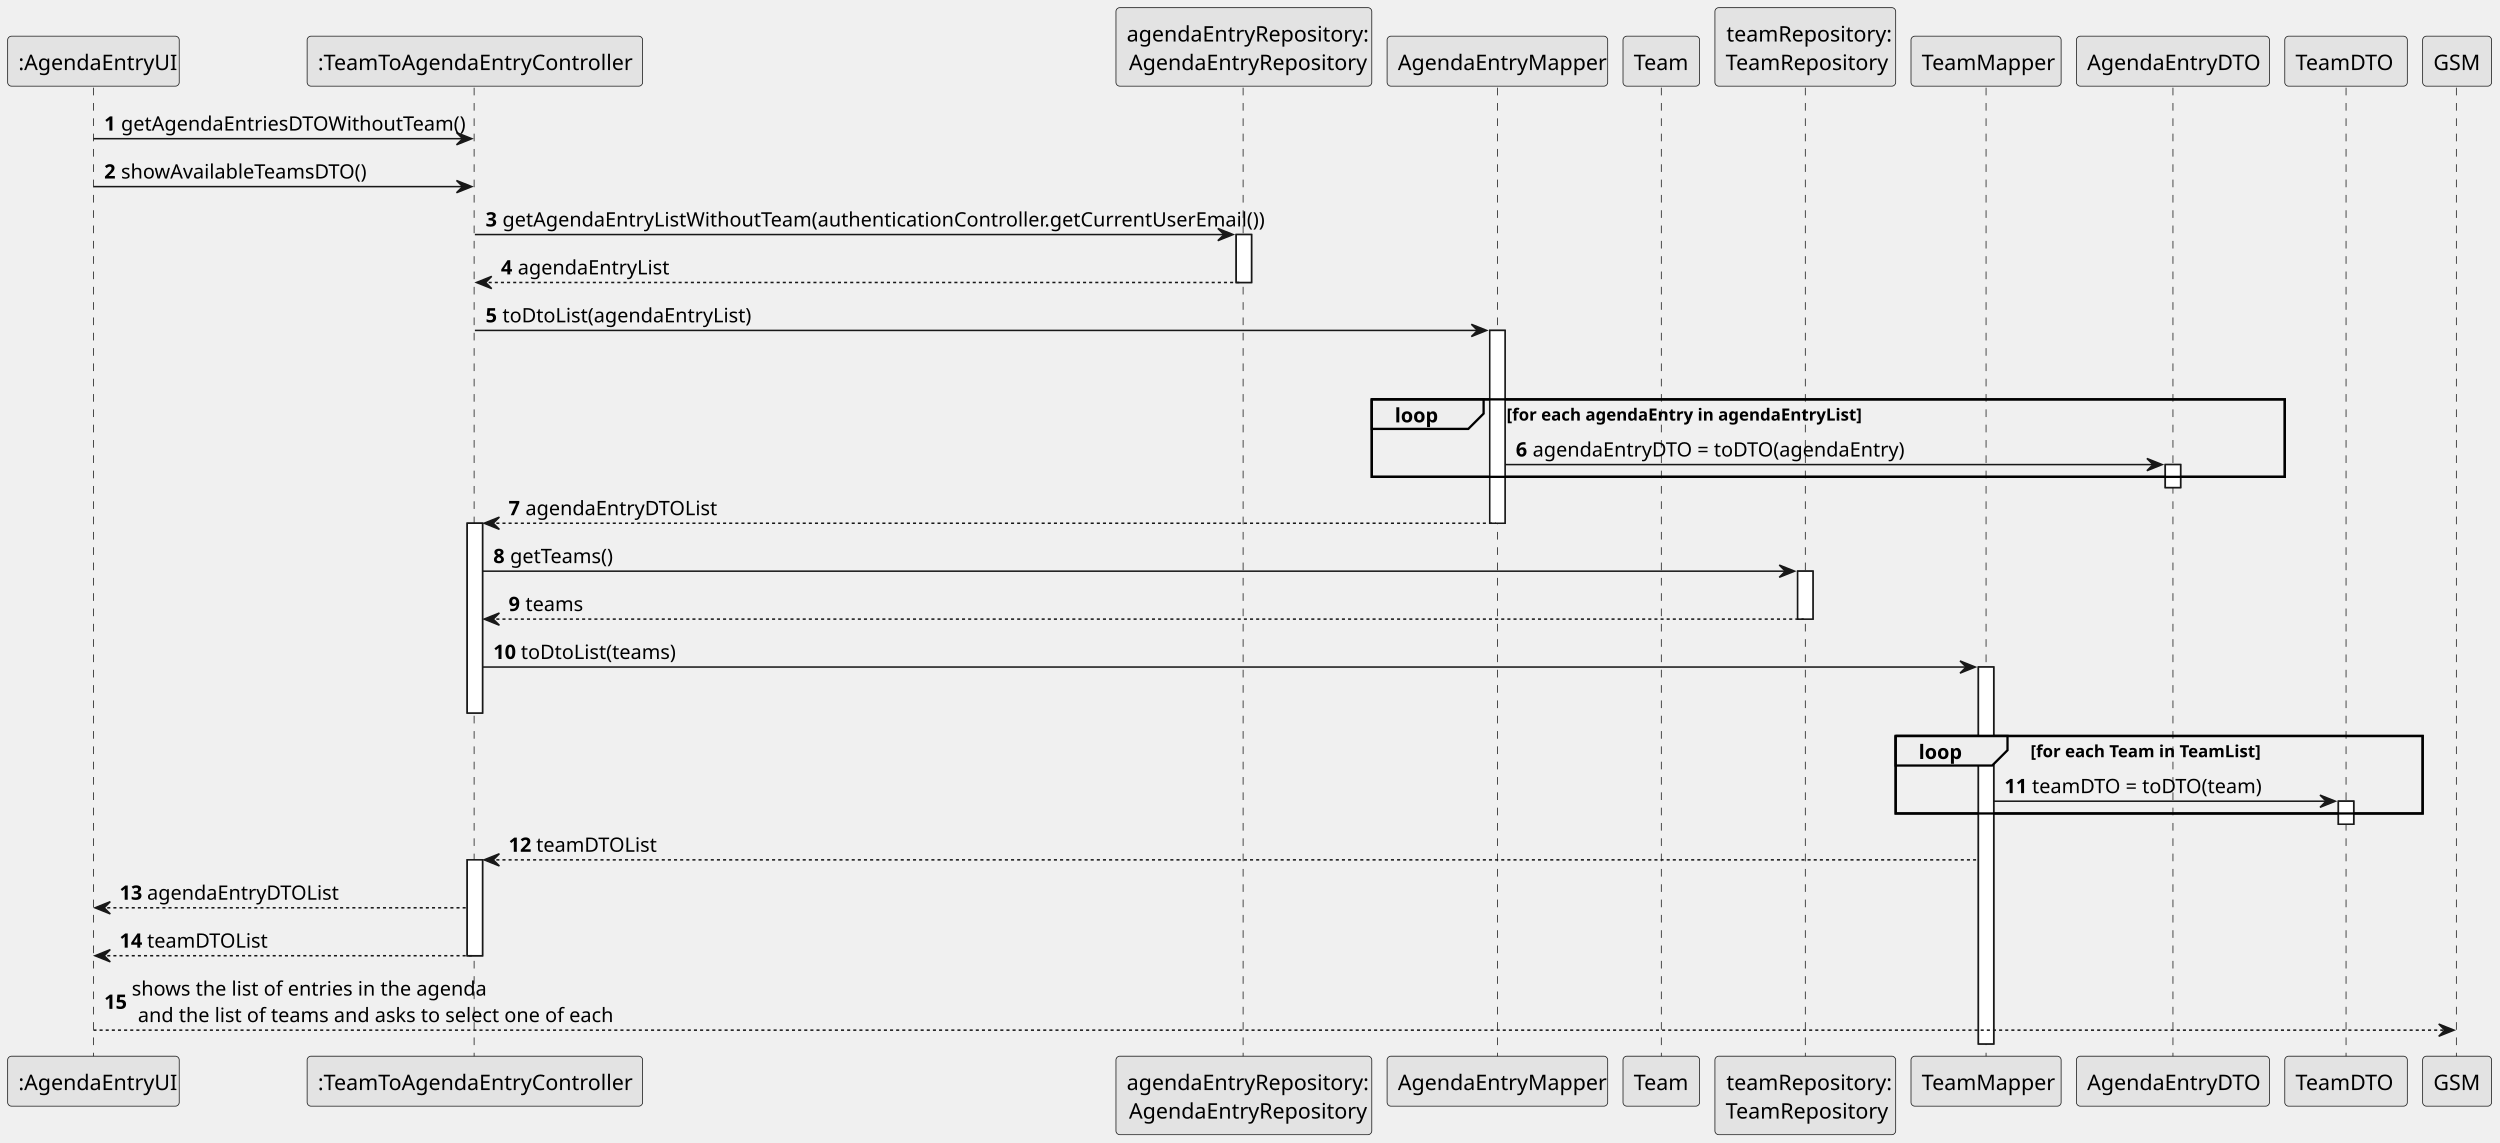
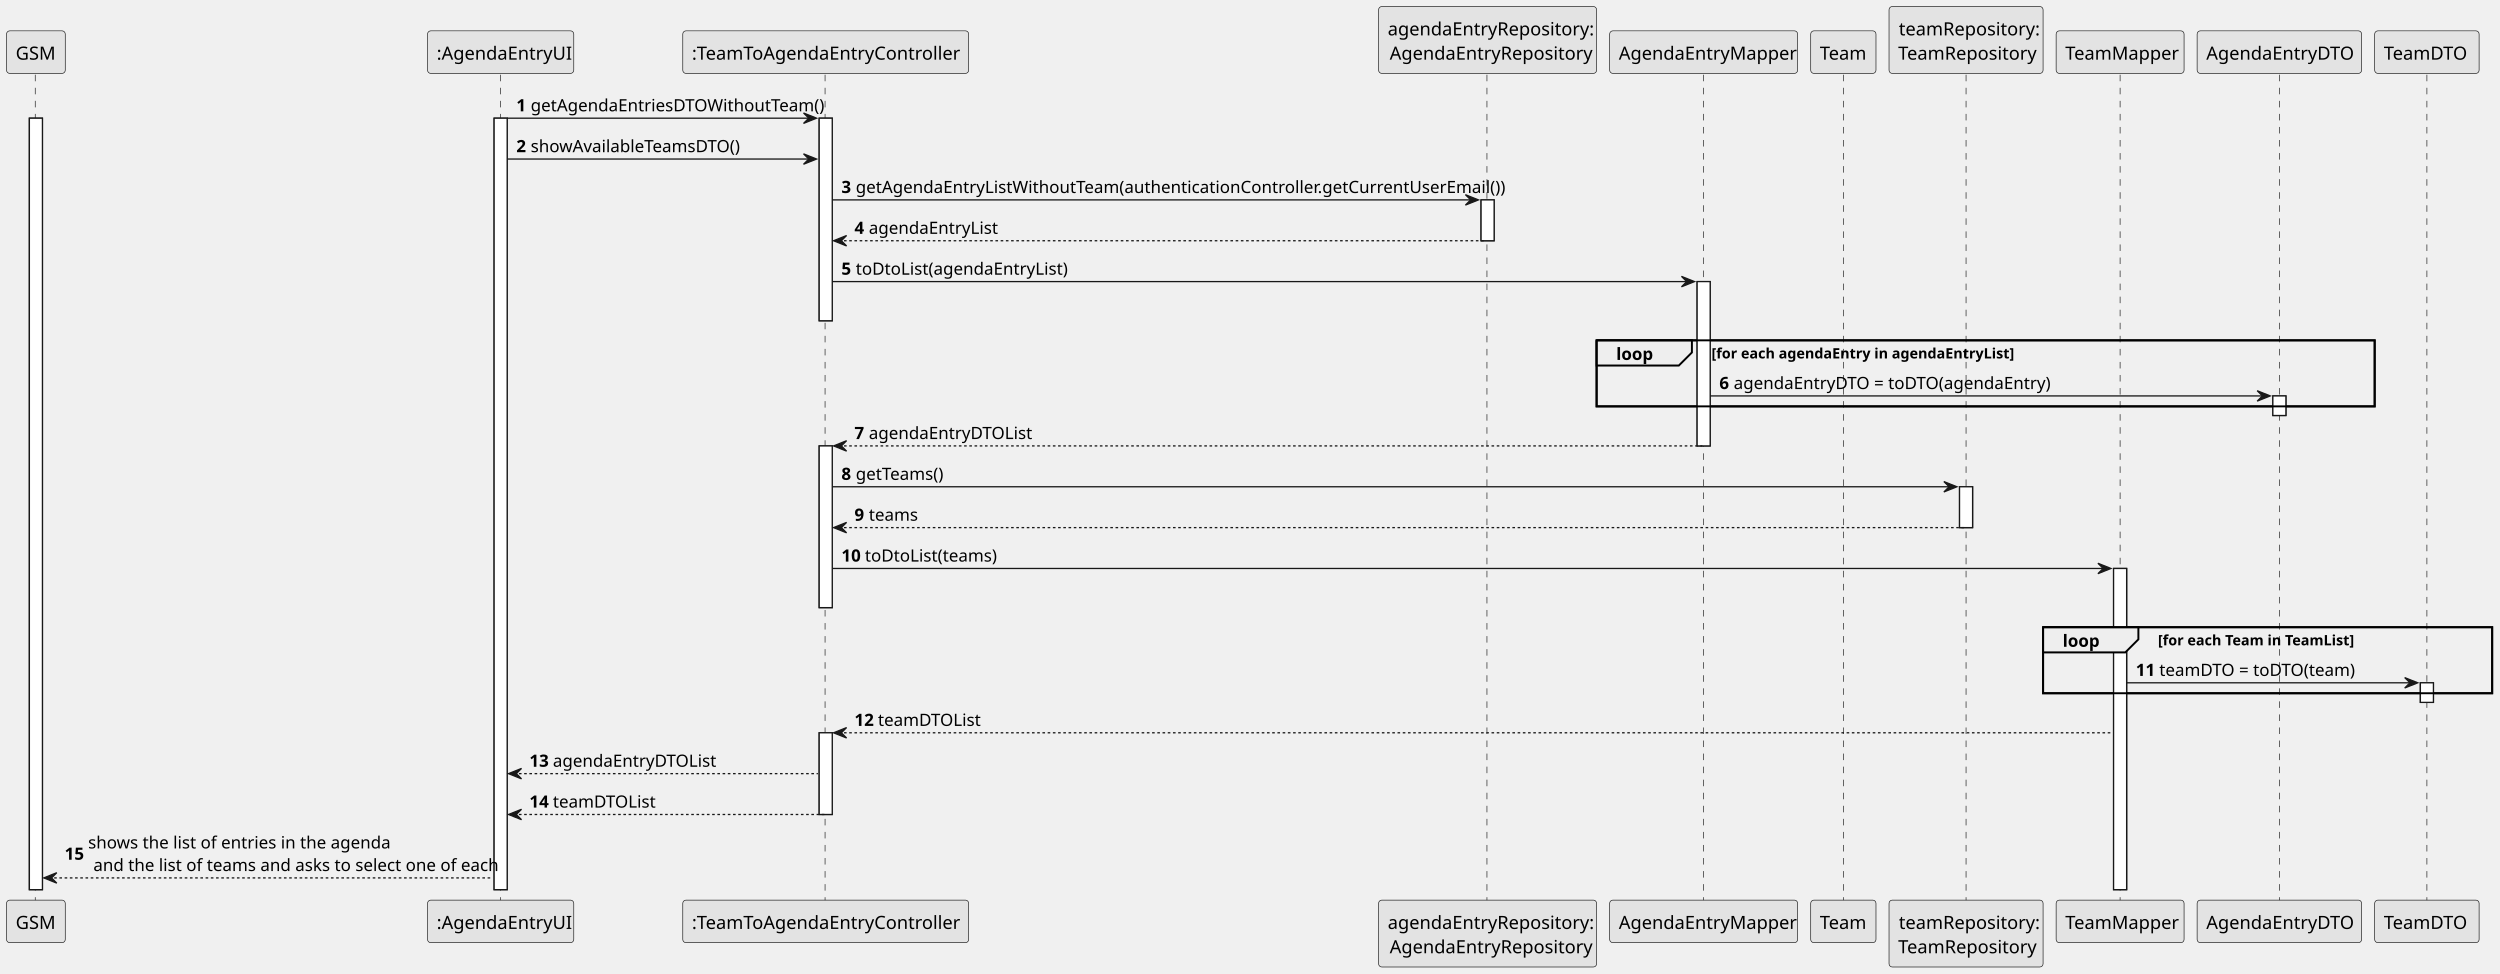
- <svg xmlns="http://www.w3.org/2000/svg" contentStyleType="text/css" height="746px" preserveAspectRatio="none" style="width:1632px;height:746px;background:#FFFFFF;" version="1.1" viewBox="0 0 1632 746" width="1632px" zoomAndPan="magnify">
+ <svg xmlns="http://www.w3.org/2000/svg" contentStyleType="text/css" height="746px" preserveAspectRatio="none" style="width:1915px;height:746px;background:#FFFFFF;" version="1.1" viewBox="0 0 1915 746" width="1915px" zoomAndPan="magnify">
  <defs />
  <g>
-     <rect fill="#FFFFFF" height="123.873" style="stroke:#181818;stroke-width:1.0;" width="10" x="305" y="341.57" />
-     <rect fill="#FFFFFF" height="62.582" style="stroke:#181818;stroke-width:1.0;" width="10" x="305" y="561.316" />
-     <rect fill="#FFFFFF" height="31.291" style="stroke:#181818;stroke-width:1.0;" width="10" x="807" y="153.115" />
-     <rect fill="#FFFFFF" height="125.873" style="stroke:#181818;stroke-width:1.0;" width="10" x="972.5" y="215.697" />
-     <rect fill="#FFFFFF" height="31.291" style="stroke:#181818;stroke-width:1.0;" width="10" x="1173.5" y="372.861" />
-     <rect fill="#FFFFFF" height="246.037" style="stroke:#181818;stroke-width:1.0;" width="10" x="1291.5" y="435.443" />
-     <rect fill="#FFFFFF" height="15" style="stroke:#181818;stroke-width:1.0;" width="10" x="1413.5" y="303.279" />
-     <rect fill="#FFFFFF" height="15" style="stroke:#181818;stroke-width:1.0;" width="10" x="1526.5" y="523.025" />
-     <rect fill="none" height="50.582" style="stroke:#000000;stroke-width:1.5;" width="596" x="895.5" y="260.697" />
-     <rect fill="none" height="50.582" style="stroke:#000000;stroke-width:1.5;" width="344" x="1237.5" y="480.443" />
-     <line style="stroke:#181818;stroke-width:0.5;stroke-dasharray:5.0,5.0;" x1="61" x2="61" y1="57.242" y2="690.481" />
-     <line style="stroke:#181818;stroke-width:0.5;stroke-dasharray:5.0,5.0;" x1="309.5" x2="309.5" y1="57.242" y2="690.481" />
-     <line style="stroke:#181818;stroke-width:0.5;stroke-dasharray:5.0,5.0;" x1="811.5" x2="811.5" y1="57.242" y2="690.481" />
-     <line style="stroke:#181818;stroke-width:0.5;stroke-dasharray:5.0,5.0;" x1="977.5" x2="977.5" y1="57.242" y2="690.481" />
-     <line style="stroke:#181818;stroke-width:0.5;stroke-dasharray:5.0,5.0;" x1="1084.5" x2="1084.5" y1="57.242" y2="690.481" />
-     <line style="stroke:#181818;stroke-width:0.5;stroke-dasharray:5.0,5.0;" x1="1178.5" x2="1178.5" y1="57.242" y2="690.481" />
-     <line style="stroke:#181818;stroke-width:0.5;stroke-dasharray:5.0,5.0;" x1="1296.5" x2="1296.5" y1="57.242" y2="690.481" />
-     <line style="stroke:#181818;stroke-width:0.5;stroke-dasharray:5.0,5.0;" x1="1418.5" x2="1418.5" y1="57.242" y2="690.481" />
-     <line style="stroke:#181818;stroke-width:0.5;stroke-dasharray:5.0,5.0;" x1="1531.5" x2="1531.5" y1="57.242" y2="690.481" />
-     <line style="stroke:#181818;stroke-width:0.5;stroke-dasharray:5.0,5.0;" x1="1603.5" x2="1603.5" y1="57.242" y2="690.481" />
-     <rect fill="#E3E3E3" height="32.621" rx="2.5" ry="2.5" style="stroke:#181818;stroke-width:0.5;" width="112" x="5" y="23.621" />
-     <text fill="#000000" font-family="sans-serif" font-size="14" lengthAdjust="spacing" textLength="98" x="12" y="45.728">:AgendaEntryUI</text>
-     <rect fill="#E3E3E3" height="32.621" rx="2.5" ry="2.5" style="stroke:#181818;stroke-width:0.5;" width="112" x="5" y="689.481" />
-     <text fill="#000000" font-family="sans-serif" font-size="14" lengthAdjust="spacing" textLength="98" x="12" y="711.588">:AgendaEntryUI</text>
-     <rect fill="#E3E3E3" height="32.621" rx="2.5" ry="2.5" style="stroke:#181818;stroke-width:0.5;" width="219" x="200.5" y="23.621" />
-     <text fill="#000000" font-family="sans-serif" font-size="14" lengthAdjust="spacing" textLength="201" x="207.5" y="45.728">:TeamToAgendaEntryController</text>
-     <rect fill="#E3E3E3" height="32.621" rx="2.5" ry="2.5" style="stroke:#181818;stroke-width:0.5;" width="219" x="200.5" y="689.481" />
-     <text fill="#000000" font-family="sans-serif" font-size="14" lengthAdjust="spacing" textLength="201" x="207.5" y="711.588">:TeamToAgendaEntryController</text>
-     <rect fill="#E3E3E3" height="51.242" rx="2.5" ry="2.5" style="stroke:#181818;stroke-width:0.5;" width="167" x="728.5" y="5" />
-     <text fill="#000000" font-family="sans-serif" font-size="14" lengthAdjust="spacing" textLength="153" x="735.5" y="27.107">agendaEntryRepository:</text>
-     <text fill="#000000" font-family="sans-serif" font-size="14" lengthAdjust="spacing" textLength="150" x="737" y="45.728">AgendaEntryRepository</text>
-     <rect fill="#E3E3E3" height="51.242" rx="2.5" ry="2.5" style="stroke:#181818;stroke-width:0.5;" width="167" x="728.5" y="689.481" />
-     <text fill="#000000" font-family="sans-serif" font-size="14" lengthAdjust="spacing" textLength="153" x="735.5" y="711.588">agendaEntryRepository:</text>
-     <text fill="#000000" font-family="sans-serif" font-size="14" lengthAdjust="spacing" textLength="150" x="737" y="730.209">AgendaEntryRepository</text>
-     <rect fill="#E3E3E3" height="32.621" rx="2.5" ry="2.5" style="stroke:#181818;stroke-width:0.5;" width="144" x="905.5" y="23.621" />
-     <text fill="#000000" font-family="sans-serif" font-size="14" lengthAdjust="spacing" textLength="130" x="912.5" y="45.728">AgendaEntryMapper</text>
-     <rect fill="#E3E3E3" height="32.621" rx="2.5" ry="2.5" style="stroke:#181818;stroke-width:0.5;" width="144" x="905.5" y="689.481" />
-     <text fill="#000000" font-family="sans-serif" font-size="14" lengthAdjust="spacing" textLength="130" x="912.5" y="711.588">AgendaEntryMapper</text>
-     <rect fill="#E3E3E3" height="32.621" rx="2.5" ry="2.5" style="stroke:#181818;stroke-width:0.5;" width="50" x="1059.5" y="23.621" />
-     <text fill="#000000" font-family="sans-serif" font-size="14" lengthAdjust="spacing" textLength="36" x="1066.5" y="45.728">Team</text>
-     <rect fill="#E3E3E3" height="32.621" rx="2.5" ry="2.5" style="stroke:#181818;stroke-width:0.5;" width="50" x="1059.5" y="689.481" />
-     <text fill="#000000" font-family="sans-serif" font-size="14" lengthAdjust="spacing" textLength="36" x="1066.5" y="711.588">Team</text>
-     <rect fill="#E3E3E3" height="51.242" rx="2.5" ry="2.5" style="stroke:#181818;stroke-width:0.5;" width="118" x="1119.5" y="5" />
-     <text fill="#000000" font-family="sans-serif" font-size="14" lengthAdjust="spacing" textLength="103" x="1127" y="27.107">teamRepository:</text>
-     <text fill="#000000" font-family="sans-serif" font-size="14" lengthAdjust="spacing" textLength="104" x="1126.5" y="45.728">TeamRepository</text>
-     <rect fill="#E3E3E3" height="51.242" rx="2.5" ry="2.5" style="stroke:#181818;stroke-width:0.5;" width="118" x="1119.5" y="689.481" />
-     <text fill="#000000" font-family="sans-serif" font-size="14" lengthAdjust="spacing" textLength="103" x="1127" y="711.588">teamRepository:</text>
-     <text fill="#000000" font-family="sans-serif" font-size="14" lengthAdjust="spacing" textLength="104" x="1126.5" y="730.209">TeamRepository</text>
-     <rect fill="#E3E3E3" height="32.621" rx="2.5" ry="2.5" style="stroke:#181818;stroke-width:0.5;" width="98" x="1247.5" y="23.621" />
-     <text fill="#000000" font-family="sans-serif" font-size="14" lengthAdjust="spacing" textLength="84" x="1254.5" y="45.728">TeamMapper</text>
-     <rect fill="#E3E3E3" height="32.621" rx="2.5" ry="2.5" style="stroke:#181818;stroke-width:0.5;" width="98" x="1247.5" y="689.481" />
-     <text fill="#000000" font-family="sans-serif" font-size="14" lengthAdjust="spacing" textLength="84" x="1254.5" y="711.588">TeamMapper</text>
-     <rect fill="#E3E3E3" height="32.621" rx="2.5" ry="2.5" style="stroke:#181818;stroke-width:0.5;" width="126" x="1355.5" y="23.621" />
-     <text fill="#000000" font-family="sans-serif" font-size="14" lengthAdjust="spacing" textLength="112" x="1362.5" y="45.728">AgendaEntryDTO</text>
-     <rect fill="#E3E3E3" height="32.621" rx="2.5" ry="2.5" style="stroke:#181818;stroke-width:0.5;" width="126" x="1355.5" y="689.481" />
-     <text fill="#000000" font-family="sans-serif" font-size="14" lengthAdjust="spacing" textLength="112" x="1362.5" y="711.588">AgendaEntryDTO</text>
-     <rect fill="#E3E3E3" height="32.621" rx="2.5" ry="2.5" style="stroke:#181818;stroke-width:0.5;" width="80" x="1491.5" y="23.621" />
-     <text fill="#000000" font-family="sans-serif" font-size="14" lengthAdjust="spacing" textLength="66" x="1498.5" y="45.728">TeamDTO</text>
-     <rect fill="#E3E3E3" height="32.621" rx="2.5" ry="2.5" style="stroke:#181818;stroke-width:0.5;" width="80" x="1491.5" y="689.481" />
-     <text fill="#000000" font-family="sans-serif" font-size="14" lengthAdjust="spacing" textLength="66" x="1498.5" y="711.588">TeamDTO</text>
-     <rect fill="#E3E3E3" height="32.621" rx="2.5" ry="2.5" style="stroke:#181818;stroke-width:0.5;" width="45" x="1581.5" y="23.621" />
-     <text fill="#000000" font-family="sans-serif" font-size="14" lengthAdjust="spacing" textLength="31" x="1588.5" y="45.728">GSM</text>
-     <rect fill="#E3E3E3" height="32.621" rx="2.5" ry="2.5" style="stroke:#181818;stroke-width:0.5;" width="45" x="1581.5" y="689.481" />
-     <text fill="#000000" font-family="sans-serif" font-size="14" lengthAdjust="spacing" textLength="31" x="1588.5" y="711.588">GSM</text>
-     <rect fill="#FFFFFF" height="123.873" style="stroke:#181818;stroke-width:1.0;" width="10" x="305" y="341.57" />
-     <rect fill="#FFFFFF" height="62.582" style="stroke:#181818;stroke-width:1.0;" width="10" x="305" y="561.316" />
-     <rect fill="#FFFFFF" height="31.291" style="stroke:#181818;stroke-width:1.0;" width="10" x="807" y="153.115" />
-     <rect fill="#FFFFFF" height="125.873" style="stroke:#181818;stroke-width:1.0;" width="10" x="972.5" y="215.697" />
-     <rect fill="#FFFFFF" height="31.291" style="stroke:#181818;stroke-width:1.0;" width="10" x="1173.5" y="372.861" />
-     <rect fill="#FFFFFF" height="246.037" style="stroke:#181818;stroke-width:1.0;" width="10" x="1291.5" y="435.443" />
-     <rect fill="#FFFFFF" height="15" style="stroke:#181818;stroke-width:1.0;" width="10" x="1413.5" y="303.279" />
-     <rect fill="#FFFFFF" height="15" style="stroke:#181818;stroke-width:1.0;" width="10" x="1526.5" y="523.025" />
-     <polygon fill="#181818" points="298,86.533,308,90.533,298,94.533,302,90.533" style="stroke:#181818;stroke-width:1.0;" />
-     <line style="stroke:#181818;stroke-width:1.0;" x1="61" x2="304" y1="90.533" y2="90.533" />
-     <text fill="#000000" font-family="sans-serif" font-size="13" font-weight="bold" lengthAdjust="spacing" textLength="7" x="68" y="85.27">1</text>
-     <text fill="#000000" font-family="sans-serif" font-size="13" lengthAdjust="spacing" textLength="214" x="79" y="85.27">getAgendaEntriesDTOWithoutTeam()</text>
-     <polygon fill="#181818" points="298,117.824,308,121.824,298,125.824,302,121.824" style="stroke:#181818;stroke-width:1.0;" />
-     <line style="stroke:#181818;stroke-width:1.0;" x1="61" x2="304" y1="121.824" y2="121.824" />
-     <text fill="#000000" font-family="sans-serif" font-size="13" font-weight="bold" lengthAdjust="spacing" textLength="7" x="68" y="116.561">2</text>
-     <text fill="#000000" font-family="sans-serif" font-size="13" lengthAdjust="spacing" textLength="154" x="79" y="116.561">showAvailableTeamsDTO()</text>
-     <polygon fill="#181818" points="795,149.115,805,153.115,795,157.115,799,153.115" style="stroke:#181818;stroke-width:1.0;" />
-     <line style="stroke:#181818;stroke-width:1.0;" x1="310" x2="801" y1="153.115" y2="153.115" />
-     <text fill="#000000" font-family="sans-serif" font-size="13" font-weight="bold" lengthAdjust="spacing" textLength="7" x="317" y="147.852">3</text>
-     <text fill="#000000" font-family="sans-serif" font-size="13" lengthAdjust="spacing" textLength="467" x="328" y="147.852">getAgendaEntryListWithoutTeam(authenticationController.getCurrentUserEmail())</text>
-     <polygon fill="#181818" points="321,180.406,311,184.406,321,188.406,317,184.406" style="stroke:#181818;stroke-width:1.0;" />
-     <line style="stroke:#181818;stroke-width:1.0;stroke-dasharray:2.0,2.0;" x1="315" x2="811" y1="184.406" y2="184.406" />
-     <text fill="#000000" font-family="sans-serif" font-size="13" font-weight="bold" lengthAdjust="spacing" textLength="7" x="327" y="179.144">4</text>
-     <text fill="#000000" font-family="sans-serif" font-size="13" lengthAdjust="spacing" textLength="94" x="338" y="179.144">agendaEntryList</text>
-     <polygon fill="#181818" points="960.5,211.697,970.5,215.697,960.5,219.697,964.5,215.697" style="stroke:#181818;stroke-width:1.0;" />
-     <line style="stroke:#181818;stroke-width:1.0;" x1="310" x2="966.5" y1="215.697" y2="215.697" />
-     <text fill="#000000" font-family="sans-serif" font-size="13" font-weight="bold" lengthAdjust="spacing" textLength="7" x="317" y="210.435">5</text>
-     <text fill="#000000" font-family="sans-serif" font-size="13" lengthAdjust="spacing" textLength="154" x="328" y="210.435">toDtoList(agendaEntryList)</text>
-     <path d="M895.5,260.697 L968.5,260.697 L968.5,269.988 L958.5,279.988 L895.5,279.988 L895.5,260.697 " fill="#EEEEEE" style="stroke:#000000;stroke-width:1.5;" />
-     <rect fill="none" height="50.582" style="stroke:#000000;stroke-width:1.5;" width="596" x="895.5" y="260.697" />
-     <text fill="#000000" font-family="sans-serif" font-size="13" font-weight="bold" lengthAdjust="spacing" textLength="28" x="910.5" y="275.726">loop</text>
-     <text fill="#000000" font-family="sans-serif" font-size="11" font-weight="bold" lengthAdjust="spacing" textLength="229" x="983.5" y="274.567">[for each agendaEntry in agendaEntryList]</text>
-     <polygon fill="#181818" points="1401.5,299.279,1411.5,303.279,1401.5,307.279,1405.5,303.279" style="stroke:#181818;stroke-width:1.0;" />
-     <line style="stroke:#181818;stroke-width:1.0;" x1="982.5" x2="1407.5" y1="303.279" y2="303.279" />
-     <text fill="#000000" font-family="sans-serif" font-size="13" font-weight="bold" lengthAdjust="spacing" textLength="7" x="989.5" y="298.017">6</text>
-     <text fill="#000000" font-family="sans-serif" font-size="13" lengthAdjust="spacing" textLength="233" x="1000.5" y="298.017">agendaEntryDTO = toDTO(agendaEntry)</text>
-     <polygon fill="#181818" points="326,337.57,316,341.57,326,345.57,322,341.57" style="stroke:#181818;stroke-width:1.0;" />
-     <line style="stroke:#181818;stroke-width:1.0;stroke-dasharray:2.0,2.0;" x1="320" x2="976.5" y1="341.57" y2="341.57" />
-     <text fill="#000000" font-family="sans-serif" font-size="13" font-weight="bold" lengthAdjust="spacing" textLength="7" x="332" y="336.308">7</text>
-     <text fill="#000000" font-family="sans-serif" font-size="13" lengthAdjust="spacing" textLength="120" x="343" y="336.308">agendaEntryDTOList</text>
-     <polygon fill="#181818" points="1161.5,368.861,1171.5,372.861,1161.5,376.861,1165.5,372.861" style="stroke:#181818;stroke-width:1.0;" />
-     <line style="stroke:#181818;stroke-width:1.0;" x1="315" x2="1167.5" y1="372.861" y2="372.861" />
-     <text fill="#000000" font-family="sans-serif" font-size="13" font-weight="bold" lengthAdjust="spacing" textLength="7" x="322" y="367.599">8</text>
-     <text fill="#000000" font-family="sans-serif" font-size="13" lengthAdjust="spacing" textLength="65" x="333" y="367.599">getTeams()</text>
-     <polygon fill="#181818" points="326,400.152,316,404.152,326,408.152,322,404.152" style="stroke:#181818;stroke-width:1.0;" />
-     <line style="stroke:#181818;stroke-width:1.0;stroke-dasharray:2.0,2.0;" x1="320" x2="1177.5" y1="404.152" y2="404.152" />
-     <text fill="#000000" font-family="sans-serif" font-size="13" font-weight="bold" lengthAdjust="spacing" textLength="7" x="332" y="398.89">9</text>
-     <text fill="#000000" font-family="sans-serif" font-size="13" lengthAdjust="spacing" textLength="36" x="343" y="398.89">teams</text>
-     <polygon fill="#181818" points="1279.5,431.443,1289.5,435.443,1279.5,439.443,1283.5,435.443" style="stroke:#181818;stroke-width:1.0;" />
-     <line style="stroke:#181818;stroke-width:1.0;" x1="315" x2="1285.5" y1="435.443" y2="435.443" />
-     <text fill="#000000" font-family="sans-serif" font-size="13" font-weight="bold" lengthAdjust="spacing" textLength="14" x="322" y="430.181">10</text>
-     <text fill="#000000" font-family="sans-serif" font-size="13" lengthAdjust="spacing" textLength="96" x="340" y="430.181">toDtoList(teams)</text>
-     <path d="M1237.5,480.443 L1310.5,480.443 L1310.5,489.734 L1300.5,499.734 L1237.5,499.734 L1237.5,480.443 " fill="#EEEEEE" style="stroke:#000000;stroke-width:1.5;" />
-     <rect fill="none" height="50.582" style="stroke:#000000;stroke-width:1.5;" width="344" x="1237.5" y="480.443" />
-     <text fill="#000000" font-family="sans-serif" font-size="13" font-weight="bold" lengthAdjust="spacing" textLength="28" x="1252.5" y="495.472">loop</text>
-     <text fill="#000000" font-family="sans-serif" font-size="11" font-weight="bold" lengthAdjust="spacing" textLength="155" x="1325.5" y="494.313">[for each Team in TeamList]</text>
-     <polygon fill="#181818" points="1514.5,519.025,1524.5,523.025,1514.5,527.025,1518.5,523.025" style="stroke:#181818;stroke-width:1.0;" />
-     <line style="stroke:#181818;stroke-width:1.0;" x1="1301.5" x2="1520.5" y1="523.025" y2="523.025" />
-     <text fill="#000000" font-family="sans-serif" font-size="13" font-weight="bold" lengthAdjust="spacing" textLength="14" x="1308.5" y="517.763">11</text>
-     <text fill="#000000" font-family="sans-serif" font-size="13" lengthAdjust="spacing" textLength="145" x="1326.5" y="517.763">teamDTO = toDTO(team)</text>
-     <polygon fill="#181818" points="326,557.316,316,561.316,326,565.316,322,561.316" style="stroke:#181818;stroke-width:1.0;" />
-     <line style="stroke:#181818;stroke-width:1.0;stroke-dasharray:2.0,2.0;" x1="320" x2="1290.5" y1="561.316" y2="561.316" />
-     <text fill="#000000" font-family="sans-serif" font-size="13" font-weight="bold" lengthAdjust="spacing" textLength="14" x="332" y="556.054">12</text>
-     <text fill="#000000" font-family="sans-serif" font-size="13" lengthAdjust="spacing" textLength="76" x="350" y="556.054">teamDTOList</text>
-     <polygon fill="#181818" points="72,588.607,62,592.607,72,596.607,68,592.607" style="stroke:#181818;stroke-width:1.0;" />
-     <line style="stroke:#181818;stroke-width:1.0;stroke-dasharray:2.0,2.0;" x1="66" x2="304" y1="592.607" y2="592.607" />
-     <text fill="#000000" font-family="sans-serif" font-size="13" font-weight="bold" lengthAdjust="spacing" textLength="14" x="78" y="587.345">13</text>
-     <text fill="#000000" font-family="sans-serif" font-size="13" lengthAdjust="spacing" textLength="120" x="96" y="587.345">agendaEntryDTOList</text>
-     <polygon fill="#181818" points="72,619.898,62,623.898,72,627.898,68,623.898" style="stroke:#181818;stroke-width:1.0;" />
-     <line style="stroke:#181818;stroke-width:1.0;stroke-dasharray:2.0,2.0;" x1="66" x2="309" y1="623.898" y2="623.898" />
-     <text fill="#000000" font-family="sans-serif" font-size="13" font-weight="bold" lengthAdjust="spacing" textLength="14" x="78" y="618.636">14</text>
-     <text fill="#000000" font-family="sans-serif" font-size="13" lengthAdjust="spacing" textLength="76" x="96" y="618.636">teamDTOList</text>
-     <polygon fill="#181818" points="1592,668.481,1602,672.481,1592,676.481,1596,672.481" style="stroke:#181818;stroke-width:1.0;" />
-     <line style="stroke:#181818;stroke-width:1.0;stroke-dasharray:2.0,2.0;" x1="61" x2="1598" y1="672.481" y2="672.481" />
-     <text fill="#000000" font-family="sans-serif" font-size="13" font-weight="bold" lengthAdjust="spacing" textLength="14" x="68" y="658.572">15</text>
-     <text fill="#000000" font-family="sans-serif" font-size="13" lengthAdjust="spacing" textLength="219" x="86" y="649.927">shows the list of entries in the agenda</text>
-     <text fill="#000000" font-family="sans-serif" font-size="13" lengthAdjust="spacing" textLength="300" x="90" y="667.218">and the list of teams and asks to select one of each</text>
+     <rect fill="#FFFFFF" height="590.947" style="stroke:#181818;stroke-width:1.0;" width="10" x="22.5" y="90.533" />
+     <rect fill="#FFFFFF" height="590.947" style="stroke:#181818;stroke-width:1.0;" width="10" x="378.5" y="90.533" />
+     <rect fill="#FFFFFF" height="155.164" style="stroke:#181818;stroke-width:1.0;" width="10" x="627.5" y="90.533" />
+     <rect fill="#FFFFFF" height="123.873" style="stroke:#181818;stroke-width:1.0;" width="10" x="627.5" y="341.57" />
+     <rect fill="#FFFFFF" height="62.582" style="stroke:#181818;stroke-width:1.0;" width="10" x="627.5" y="561.316" />
+     <rect fill="#FFFFFF" height="31.291" style="stroke:#181818;stroke-width:1.0;" width="10" x="1134.5" y="153.115" />
+     <rect fill="#FFFFFF" height="125.873" style="stroke:#181818;stroke-width:1.0;" width="10" x="1300" y="215.697" />
+     <rect fill="#FFFFFF" height="31.291" style="stroke:#181818;stroke-width:1.0;" width="10" x="1501" y="372.861" />
+     <rect fill="#FFFFFF" height="246.037" style="stroke:#181818;stroke-width:1.0;" width="10" x="1619" y="435.443" />
+     <rect fill="#FFFFFF" height="15" style="stroke:#181818;stroke-width:1.0;" width="10" x="1741" y="303.279" />
+     <rect fill="#FFFFFF" height="15" style="stroke:#181818;stroke-width:1.0;" width="10" x="1854" y="523.025" />
+     <rect fill="none" height="50.582" style="stroke:#000000;stroke-width:1.5;" width="596" x="1223" y="260.697" />
+     <rect fill="none" height="50.582" style="stroke:#000000;stroke-width:1.5;" width="344" x="1565" y="480.443" />
+     <line style="stroke:#181818;stroke-width:0.5;stroke-dasharray:5.0,5.0;" x1="27" x2="27" y1="57.242" y2="690.481" />
+     <line style="stroke:#181818;stroke-width:0.5;stroke-dasharray:5.0,5.0;" x1="383.5" x2="383.5" y1="57.242" y2="690.481" />
+     <line style="stroke:#181818;stroke-width:0.5;stroke-dasharray:5.0,5.0;" x1="632" x2="632" y1="57.242" y2="690.481" />
+     <line style="stroke:#181818;stroke-width:0.5;stroke-dasharray:5.0,5.0;" x1="1139" x2="1139" y1="57.242" y2="690.481" />
+     <line style="stroke:#181818;stroke-width:0.5;stroke-dasharray:5.0,5.0;" x1="1305" x2="1305" y1="57.242" y2="690.481" />
+     <line style="stroke:#181818;stroke-width:0.5;stroke-dasharray:5.0,5.0;" x1="1412" x2="1412" y1="57.242" y2="690.481" />
+     <line style="stroke:#181818;stroke-width:0.5;stroke-dasharray:5.0,5.0;" x1="1506" x2="1506" y1="57.242" y2="690.481" />
+     <line style="stroke:#181818;stroke-width:0.5;stroke-dasharray:5.0,5.0;" x1="1624" x2="1624" y1="57.242" y2="690.481" />
+     <line style="stroke:#181818;stroke-width:0.5;stroke-dasharray:5.0,5.0;" x1="1746" x2="1746" y1="57.242" y2="690.481" />
+     <line style="stroke:#181818;stroke-width:0.5;stroke-dasharray:5.0,5.0;" x1="1859" x2="1859" y1="57.242" y2="690.481" />
+     <rect fill="#E3E3E3" height="32.621" rx="2.5" ry="2.5" style="stroke:#181818;stroke-width:0.5;" width="45" x="5" y="23.621" />
+     <text fill="#000000" font-family="sans-serif" font-size="14" lengthAdjust="spacing" textLength="31" x="12" y="45.728">GSM</text>
+     <rect fill="#E3E3E3" height="32.621" rx="2.5" ry="2.5" style="stroke:#181818;stroke-width:0.5;" width="45" x="5" y="689.481" />
+     <text fill="#000000" font-family="sans-serif" font-size="14" lengthAdjust="spacing" textLength="31" x="12" y="711.588">GSM</text>
+     <rect fill="#E3E3E3" height="32.621" rx="2.5" ry="2.5" style="stroke:#181818;stroke-width:0.5;" width="112" x="327.5" y="23.621" />
+     <text fill="#000000" font-family="sans-serif" font-size="14" lengthAdjust="spacing" textLength="98" x="334.5" y="45.728">:AgendaEntryUI</text>
+     <rect fill="#E3E3E3" height="32.621" rx="2.5" ry="2.5" style="stroke:#181818;stroke-width:0.5;" width="112" x="327.5" y="689.481" />
+     <text fill="#000000" font-family="sans-serif" font-size="14" lengthAdjust="spacing" textLength="98" x="334.5" y="711.588">:AgendaEntryUI</text>
+     <rect fill="#E3E3E3" height="32.621" rx="2.5" ry="2.5" style="stroke:#181818;stroke-width:0.5;" width="219" x="523" y="23.621" />
+     <text fill="#000000" font-family="sans-serif" font-size="14" lengthAdjust="spacing" textLength="201" x="530" y="45.728">:TeamToAgendaEntryController</text>
+     <rect fill="#E3E3E3" height="32.621" rx="2.5" ry="2.5" style="stroke:#181818;stroke-width:0.5;" width="219" x="523" y="689.481" />
+     <text fill="#000000" font-family="sans-serif" font-size="14" lengthAdjust="spacing" textLength="201" x="530" y="711.588">:TeamToAgendaEntryController</text>
+     <rect fill="#E3E3E3" height="51.242" rx="2.5" ry="2.5" style="stroke:#181818;stroke-width:0.5;" width="167" x="1056" y="5" />
+     <text fill="#000000" font-family="sans-serif" font-size="14" lengthAdjust="spacing" textLength="153" x="1063" y="27.107">agendaEntryRepository:</text>
+     <text fill="#000000" font-family="sans-serif" font-size="14" lengthAdjust="spacing" textLength="150" x="1064.5" y="45.728">AgendaEntryRepository</text>
+     <rect fill="#E3E3E3" height="51.242" rx="2.5" ry="2.5" style="stroke:#181818;stroke-width:0.5;" width="167" x="1056" y="689.481" />
+     <text fill="#000000" font-family="sans-serif" font-size="14" lengthAdjust="spacing" textLength="153" x="1063" y="711.588">agendaEntryRepository:</text>
+     <text fill="#000000" font-family="sans-serif" font-size="14" lengthAdjust="spacing" textLength="150" x="1064.5" y="730.209">AgendaEntryRepository</text>
+     <rect fill="#E3E3E3" height="32.621" rx="2.5" ry="2.5" style="stroke:#181818;stroke-width:0.5;" width="144" x="1233" y="23.621" />
+     <text fill="#000000" font-family="sans-serif" font-size="14" lengthAdjust="spacing" textLength="130" x="1240" y="45.728">AgendaEntryMapper</text>
+     <rect fill="#E3E3E3" height="32.621" rx="2.5" ry="2.5" style="stroke:#181818;stroke-width:0.5;" width="144" x="1233" y="689.481" />
+     <text fill="#000000" font-family="sans-serif" font-size="14" lengthAdjust="spacing" textLength="130" x="1240" y="711.588">AgendaEntryMapper</text>
+     <rect fill="#E3E3E3" height="32.621" rx="2.5" ry="2.5" style="stroke:#181818;stroke-width:0.5;" width="50" x="1387" y="23.621" />
+     <text fill="#000000" font-family="sans-serif" font-size="14" lengthAdjust="spacing" textLength="36" x="1394" y="45.728">Team</text>
+     <rect fill="#E3E3E3" height="32.621" rx="2.5" ry="2.5" style="stroke:#181818;stroke-width:0.5;" width="50" x="1387" y="689.481" />
+     <text fill="#000000" font-family="sans-serif" font-size="14" lengthAdjust="spacing" textLength="36" x="1394" y="711.588">Team</text>
+     <rect fill="#E3E3E3" height="51.242" rx="2.5" ry="2.5" style="stroke:#181818;stroke-width:0.5;" width="118" x="1447" y="5" />
+     <text fill="#000000" font-family="sans-serif" font-size="14" lengthAdjust="spacing" textLength="103" x="1454.5" y="27.107">teamRepository:</text>
+     <text fill="#000000" font-family="sans-serif" font-size="14" lengthAdjust="spacing" textLength="104" x="1454" y="45.728">TeamRepository</text>
+     <rect fill="#E3E3E3" height="51.242" rx="2.5" ry="2.5" style="stroke:#181818;stroke-width:0.5;" width="118" x="1447" y="689.481" />
+     <text fill="#000000" font-family="sans-serif" font-size="14" lengthAdjust="spacing" textLength="103" x="1454.5" y="711.588">teamRepository:</text>
+     <text fill="#000000" font-family="sans-serif" font-size="14" lengthAdjust="spacing" textLength="104" x="1454" y="730.209">TeamRepository</text>
+     <rect fill="#E3E3E3" height="32.621" rx="2.5" ry="2.5" style="stroke:#181818;stroke-width:0.5;" width="98" x="1575" y="23.621" />
+     <text fill="#000000" font-family="sans-serif" font-size="14" lengthAdjust="spacing" textLength="84" x="1582" y="45.728">TeamMapper</text>
+     <rect fill="#E3E3E3" height="32.621" rx="2.5" ry="2.5" style="stroke:#181818;stroke-width:0.5;" width="98" x="1575" y="689.481" />
+     <text fill="#000000" font-family="sans-serif" font-size="14" lengthAdjust="spacing" textLength="84" x="1582" y="711.588">TeamMapper</text>
+     <rect fill="#E3E3E3" height="32.621" rx="2.5" ry="2.5" style="stroke:#181818;stroke-width:0.5;" width="126" x="1683" y="23.621" />
+     <text fill="#000000" font-family="sans-serif" font-size="14" lengthAdjust="spacing" textLength="112" x="1690" y="45.728">AgendaEntryDTO</text>
+     <rect fill="#E3E3E3" height="32.621" rx="2.5" ry="2.5" style="stroke:#181818;stroke-width:0.5;" width="126" x="1683" y="689.481" />
+     <text fill="#000000" font-family="sans-serif" font-size="14" lengthAdjust="spacing" textLength="112" x="1690" y="711.588">AgendaEntryDTO</text>
+     <rect fill="#E3E3E3" height="32.621" rx="2.5" ry="2.5" style="stroke:#181818;stroke-width:0.5;" width="80" x="1819" y="23.621" />
+     <text fill="#000000" font-family="sans-serif" font-size="14" lengthAdjust="spacing" textLength="66" x="1826" y="45.728">TeamDTO</text>
+     <rect fill="#E3E3E3" height="32.621" rx="2.5" ry="2.5" style="stroke:#181818;stroke-width:0.5;" width="80" x="1819" y="689.481" />
+     <text fill="#000000" font-family="sans-serif" font-size="14" lengthAdjust="spacing" textLength="66" x="1826" y="711.588">TeamDTO</text>
+     <rect fill="#FFFFFF" height="590.947" style="stroke:#181818;stroke-width:1.0;" width="10" x="22.5" y="90.533" />
+     <rect fill="#FFFFFF" height="590.947" style="stroke:#181818;stroke-width:1.0;" width="10" x="378.5" y="90.533" />
+     <rect fill="#FFFFFF" height="155.164" style="stroke:#181818;stroke-width:1.0;" width="10" x="627.5" y="90.533" />
+     <rect fill="#FFFFFF" height="123.873" style="stroke:#181818;stroke-width:1.0;" width="10" x="627.5" y="341.57" />
+     <rect fill="#FFFFFF" height="62.582" style="stroke:#181818;stroke-width:1.0;" width="10" x="627.5" y="561.316" />
+     <rect fill="#FFFFFF" height="31.291" style="stroke:#181818;stroke-width:1.0;" width="10" x="1134.5" y="153.115" />
+     <rect fill="#FFFFFF" height="125.873" style="stroke:#181818;stroke-width:1.0;" width="10" x="1300" y="215.697" />
+     <rect fill="#FFFFFF" height="31.291" style="stroke:#181818;stroke-width:1.0;" width="10" x="1501" y="372.861" />
+     <rect fill="#FFFFFF" height="246.037" style="stroke:#181818;stroke-width:1.0;" width="10" x="1619" y="435.443" />
+     <rect fill="#FFFFFF" height="15" style="stroke:#181818;stroke-width:1.0;" width="10" x="1741" y="303.279" />
+     <rect fill="#FFFFFF" height="15" style="stroke:#181818;stroke-width:1.0;" width="10" x="1854" y="523.025" />
+     <polygon fill="#181818" points="615.5,86.533,625.5,90.533,615.5,94.533,619.5,90.533" style="stroke:#181818;stroke-width:1.0;" />
+     <line style="stroke:#181818;stroke-width:1.0;" x1="388.5" x2="621.5" y1="90.533" y2="90.533" />
+     <text fill="#000000" font-family="sans-serif" font-size="13" font-weight="bold" lengthAdjust="spacing" textLength="7" x="395.5" y="85.27">1</text>
+     <text fill="#000000" font-family="sans-serif" font-size="13" lengthAdjust="spacing" textLength="214" x="406.5" y="85.27">getAgendaEntriesDTOWithoutTeam()</text>
+     <polygon fill="#181818" points="615.5,117.824,625.5,121.824,615.5,125.824,619.5,121.824" style="stroke:#181818;stroke-width:1.0;" />
+     <line style="stroke:#181818;stroke-width:1.0;" x1="388.5" x2="621.5" y1="121.824" y2="121.824" />
+     <text fill="#000000" font-family="sans-serif" font-size="13" font-weight="bold" lengthAdjust="spacing" textLength="7" x="395.5" y="116.561">2</text>
+     <text fill="#000000" font-family="sans-serif" font-size="13" lengthAdjust="spacing" textLength="154" x="406.5" y="116.561">showAvailableTeamsDTO()</text>
+     <polygon fill="#181818" points="1122.5,149.115,1132.5,153.115,1122.5,157.115,1126.5,153.115" style="stroke:#181818;stroke-width:1.0;" />
+     <line style="stroke:#181818;stroke-width:1.0;" x1="637.5" x2="1128.5" y1="153.115" y2="153.115" />
+     <text fill="#000000" font-family="sans-serif" font-size="13" font-weight="bold" lengthAdjust="spacing" textLength="7" x="644.5" y="147.852">3</text>
+     <text fill="#000000" font-family="sans-serif" font-size="13" lengthAdjust="spacing" textLength="467" x="655.5" y="147.852">getAgendaEntryListWithoutTeam(authenticationController.getCurrentUserEmail())</text>
+     <polygon fill="#181818" points="648.5,180.406,638.5,184.406,648.5,188.406,644.5,184.406" style="stroke:#181818;stroke-width:1.0;" />
+     <line style="stroke:#181818;stroke-width:1.0;stroke-dasharray:2.0,2.0;" x1="642.5" x2="1138.5" y1="184.406" y2="184.406" />
+     <text fill="#000000" font-family="sans-serif" font-size="13" font-weight="bold" lengthAdjust="spacing" textLength="7" x="654.5" y="179.144">4</text>
+     <text fill="#000000" font-family="sans-serif" font-size="13" lengthAdjust="spacing" textLength="94" x="665.5" y="179.144">agendaEntryList</text>
+     <polygon fill="#181818" points="1288,211.697,1298,215.697,1288,219.697,1292,215.697" style="stroke:#181818;stroke-width:1.0;" />
+     <line style="stroke:#181818;stroke-width:1.0;" x1="637.5" x2="1294" y1="215.697" y2="215.697" />
+     <text fill="#000000" font-family="sans-serif" font-size="13" font-weight="bold" lengthAdjust="spacing" textLength="7" x="644.5" y="210.435">5</text>
+     <text fill="#000000" font-family="sans-serif" font-size="13" lengthAdjust="spacing" textLength="154" x="655.5" y="210.435">toDtoList(agendaEntryList)</text>
+     <path d="M1223,260.697 L1296,260.697 L1296,269.988 L1286,279.988 L1223,279.988 L1223,260.697 " fill="#EEEEEE" style="stroke:#000000;stroke-width:1.5;" />
+     <rect fill="none" height="50.582" style="stroke:#000000;stroke-width:1.5;" width="596" x="1223" y="260.697" />
+     <text fill="#000000" font-family="sans-serif" font-size="13" font-weight="bold" lengthAdjust="spacing" textLength="28" x="1238" y="275.726">loop</text>
+     <text fill="#000000" font-family="sans-serif" font-size="11" font-weight="bold" lengthAdjust="spacing" textLength="229" x="1311" y="274.567">[for each agendaEntry in agendaEntryList]</text>
+     <polygon fill="#181818" points="1729,299.279,1739,303.279,1729,307.279,1733,303.279" style="stroke:#181818;stroke-width:1.0;" />
+     <line style="stroke:#181818;stroke-width:1.0;" x1="1310" x2="1735" y1="303.279" y2="303.279" />
+     <text fill="#000000" font-family="sans-serif" font-size="13" font-weight="bold" lengthAdjust="spacing" textLength="7" x="1317" y="298.017">6</text>
+     <text fill="#000000" font-family="sans-serif" font-size="13" lengthAdjust="spacing" textLength="233" x="1328" y="298.017">agendaEntryDTO = toDTO(agendaEntry)</text>
+     <polygon fill="#181818" points="648.5,337.57,638.5,341.57,648.5,345.57,644.5,341.57" style="stroke:#181818;stroke-width:1.0;" />
+     <line style="stroke:#181818;stroke-width:1.0;stroke-dasharray:2.0,2.0;" x1="642.5" x2="1304" y1="341.57" y2="341.57" />
+     <text fill="#000000" font-family="sans-serif" font-size="13" font-weight="bold" lengthAdjust="spacing" textLength="7" x="654.5" y="336.308">7</text>
+     <text fill="#000000" font-family="sans-serif" font-size="13" lengthAdjust="spacing" textLength="120" x="665.5" y="336.308">agendaEntryDTOList</text>
+     <polygon fill="#181818" points="1489,368.861,1499,372.861,1489,376.861,1493,372.861" style="stroke:#181818;stroke-width:1.0;" />
+     <line style="stroke:#181818;stroke-width:1.0;" x1="637.5" x2="1495" y1="372.861" y2="372.861" />
+     <text fill="#000000" font-family="sans-serif" font-size="13" font-weight="bold" lengthAdjust="spacing" textLength="7" x="644.5" y="367.599">8</text>
+     <text fill="#000000" font-family="sans-serif" font-size="13" lengthAdjust="spacing" textLength="65" x="655.5" y="367.599">getTeams()</text>
+     <polygon fill="#181818" points="648.5,400.152,638.5,404.152,648.5,408.152,644.5,404.152" style="stroke:#181818;stroke-width:1.0;" />
+     <line style="stroke:#181818;stroke-width:1.0;stroke-dasharray:2.0,2.0;" x1="642.5" x2="1505" y1="404.152" y2="404.152" />
+     <text fill="#000000" font-family="sans-serif" font-size="13" font-weight="bold" lengthAdjust="spacing" textLength="7" x="654.5" y="398.89">9</text>
+     <text fill="#000000" font-family="sans-serif" font-size="13" lengthAdjust="spacing" textLength="36" x="665.5" y="398.89">teams</text>
+     <polygon fill="#181818" points="1607,431.443,1617,435.443,1607,439.443,1611,435.443" style="stroke:#181818;stroke-width:1.0;" />
+     <line style="stroke:#181818;stroke-width:1.0;" x1="637.5" x2="1613" y1="435.443" y2="435.443" />
+     <text fill="#000000" font-family="sans-serif" font-size="13" font-weight="bold" lengthAdjust="spacing" textLength="14" x="644.5" y="430.181">10</text>
+     <text fill="#000000" font-family="sans-serif" font-size="13" lengthAdjust="spacing" textLength="96" x="662.5" y="430.181">toDtoList(teams)</text>
+     <path d="M1565,480.443 L1638,480.443 L1638,489.734 L1628,499.734 L1565,499.734 L1565,480.443 " fill="#EEEEEE" style="stroke:#000000;stroke-width:1.5;" />
+     <rect fill="none" height="50.582" style="stroke:#000000;stroke-width:1.5;" width="344" x="1565" y="480.443" />
+     <text fill="#000000" font-family="sans-serif" font-size="13" font-weight="bold" lengthAdjust="spacing" textLength="28" x="1580" y="495.472">loop</text>
+     <text fill="#000000" font-family="sans-serif" font-size="11" font-weight="bold" lengthAdjust="spacing" textLength="155" x="1653" y="494.313">[for each Team in TeamList]</text>
+     <polygon fill="#181818" points="1842,519.025,1852,523.025,1842,527.025,1846,523.025" style="stroke:#181818;stroke-width:1.0;" />
+     <line style="stroke:#181818;stroke-width:1.0;" x1="1629" x2="1848" y1="523.025" y2="523.025" />
+     <text fill="#000000" font-family="sans-serif" font-size="13" font-weight="bold" lengthAdjust="spacing" textLength="14" x="1636" y="517.763">11</text>
+     <text fill="#000000" font-family="sans-serif" font-size="13" lengthAdjust="spacing" textLength="145" x="1654" y="517.763">teamDTO = toDTO(team)</text>
+     <polygon fill="#181818" points="648.5,557.316,638.5,561.316,648.5,565.316,644.5,561.316" style="stroke:#181818;stroke-width:1.0;" />
+     <line style="stroke:#181818;stroke-width:1.0;stroke-dasharray:2.0,2.0;" x1="642.5" x2="1618" y1="561.316" y2="561.316" />
+     <text fill="#000000" font-family="sans-serif" font-size="13" font-weight="bold" lengthAdjust="spacing" textLength="14" x="654.5" y="556.054">12</text>
+     <text fill="#000000" font-family="sans-serif" font-size="13" lengthAdjust="spacing" textLength="76" x="672.5" y="556.054">teamDTOList</text>
+     <polygon fill="#181818" points="399.5,588.607,389.5,592.607,399.5,596.607,395.5,592.607" style="stroke:#181818;stroke-width:1.0;" />
+     <line style="stroke:#181818;stroke-width:1.0;stroke-dasharray:2.0,2.0;" x1="393.5" x2="626.5" y1="592.607" y2="592.607" />
+     <text fill="#000000" font-family="sans-serif" font-size="13" font-weight="bold" lengthAdjust="spacing" textLength="14" x="405.5" y="587.345">13</text>
+     <text fill="#000000" font-family="sans-serif" font-size="13" lengthAdjust="spacing" textLength="120" x="423.5" y="587.345">agendaEntryDTOList</text>
+     <polygon fill="#181818" points="399.5,619.898,389.5,623.898,399.5,627.898,395.5,623.898" style="stroke:#181818;stroke-width:1.0;" />
+     <line style="stroke:#181818;stroke-width:1.0;stroke-dasharray:2.0,2.0;" x1="393.5" x2="631.5" y1="623.898" y2="623.898" />
+     <text fill="#000000" font-family="sans-serif" font-size="13" font-weight="bold" lengthAdjust="spacing" textLength="14" x="405.5" y="618.636">14</text>
+     <text fill="#000000" font-family="sans-serif" font-size="13" lengthAdjust="spacing" textLength="76" x="423.5" y="618.636">teamDTOList</text>
+     <polygon fill="#181818" points="43.5,668.481,33.5,672.481,43.5,676.481,39.5,672.481" style="stroke:#181818;stroke-width:1.0;" />
+     <line style="stroke:#181818;stroke-width:1.0;stroke-dasharray:2.0,2.0;" x1="37.5" x2="377.5" y1="672.481" y2="672.481" />
+     <text fill="#000000" font-family="sans-serif" font-size="13" font-weight="bold" lengthAdjust="spacing" textLength="14" x="49.5" y="658.572">15</text>
+     <text fill="#000000" font-family="sans-serif" font-size="13" lengthAdjust="spacing" textLength="219" x="67.5" y="649.927">shows the list of entries in the agenda</text>
+     <text fill="#000000" font-family="sans-serif" font-size="13" lengthAdjust="spacing" textLength="300" x="71.5" y="667.218">and the list of teams and asks to select one of each</text>
  </g>
</svg>
